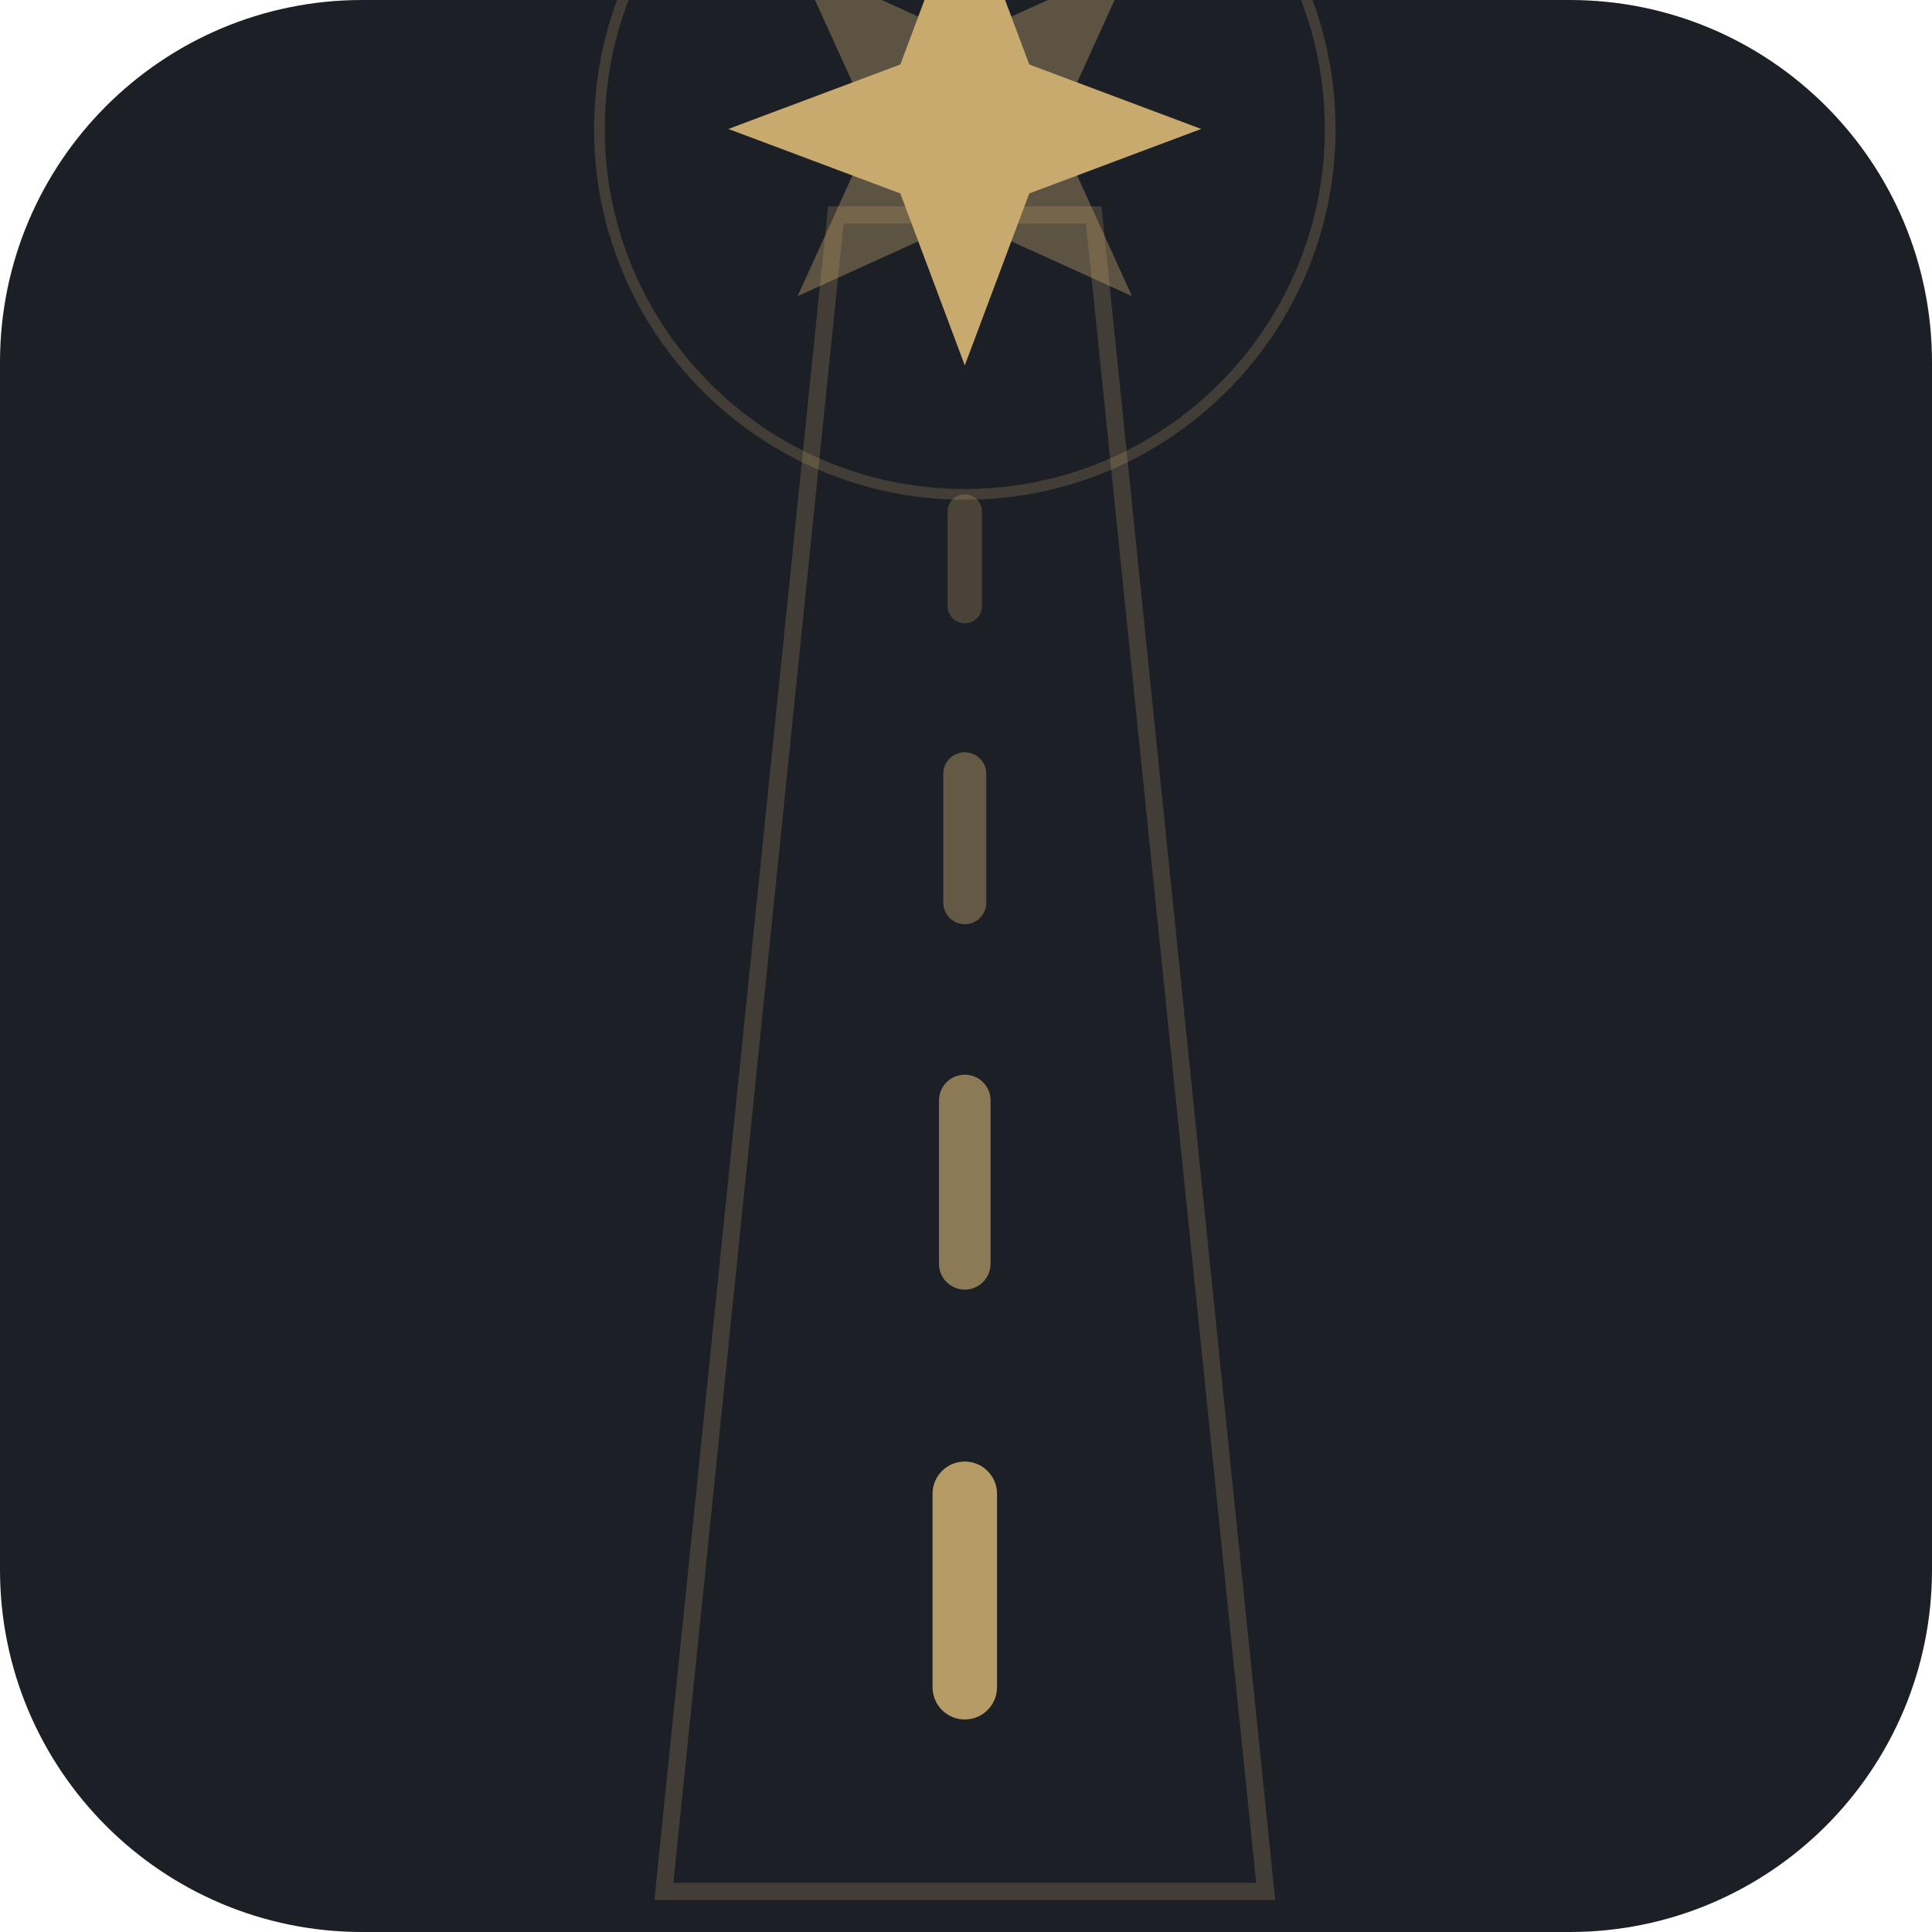
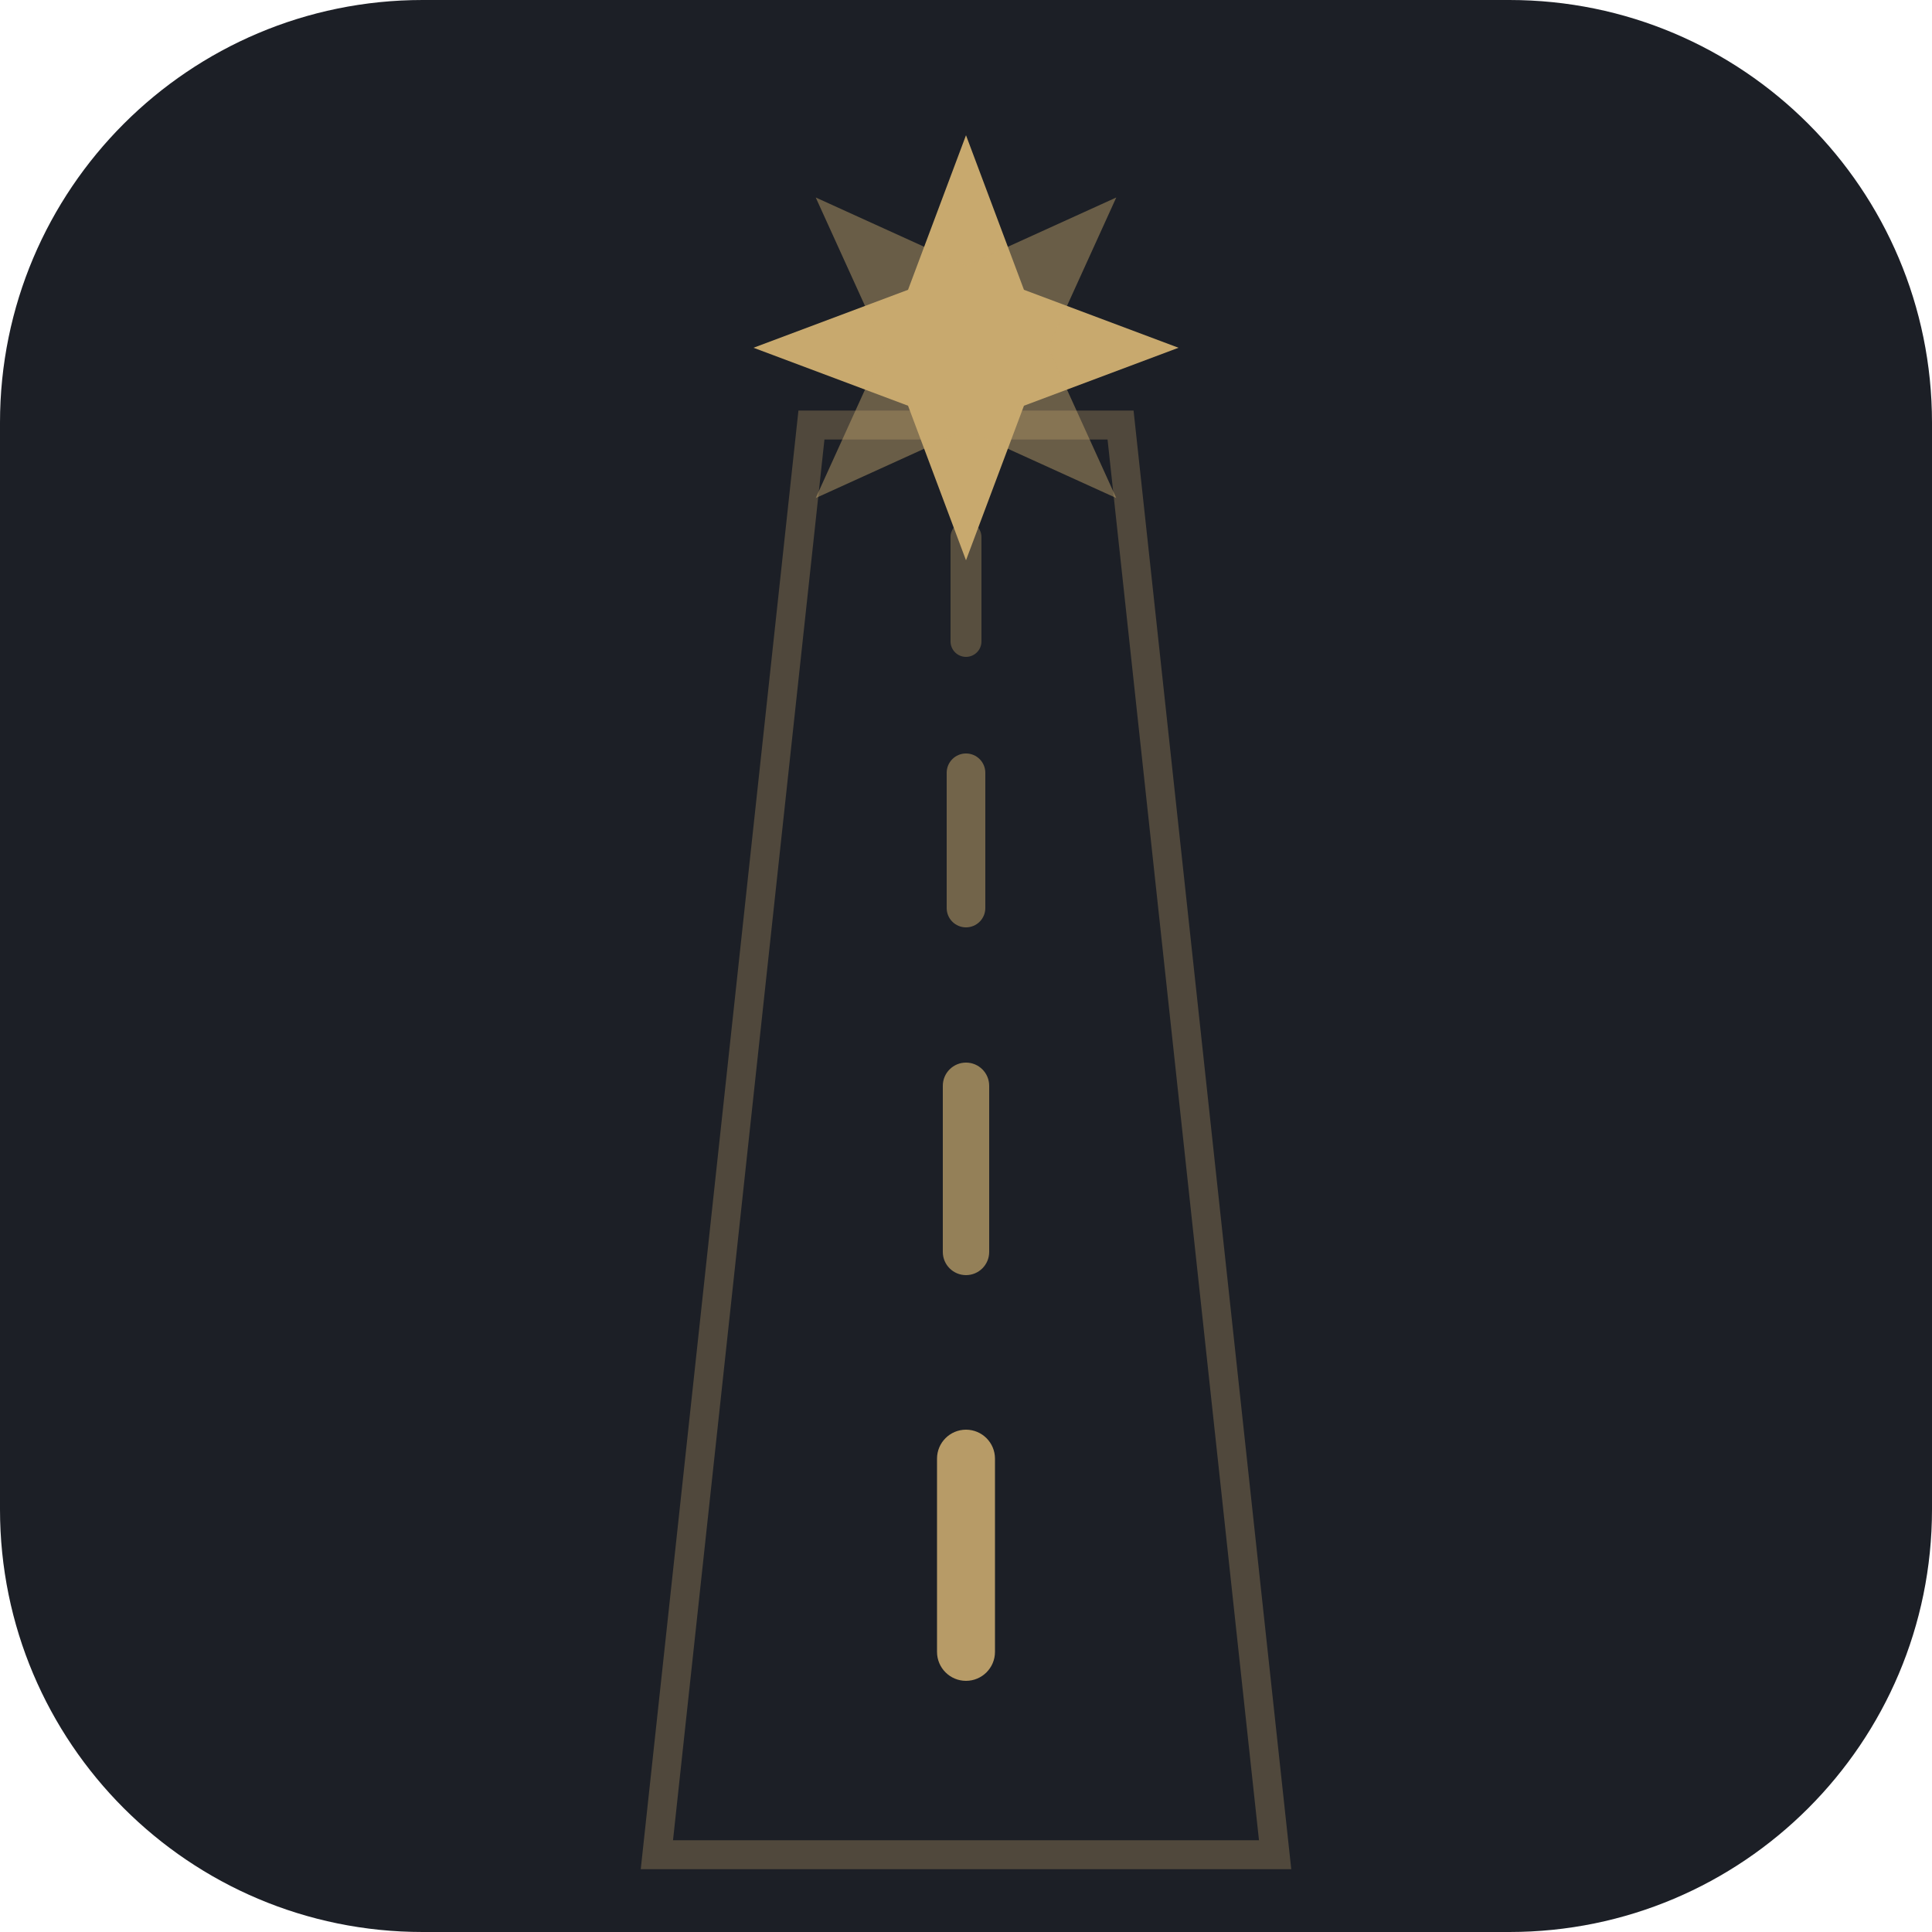
<svg xmlns="http://www.w3.org/2000/svg" viewBox="0 0 32 32" fill="none">
-   <rect width="32" height="32" rx="6" fill="#1c1f26" />
-   <g transform="translate(5.3, 0) scale(0.356)">
-     <polygon points="16,88 44,88 36,10 24,10" fill="none" stroke="#c8a96e" stroke-width="0.8" opacity="0.22" />
-     <rect x="28.5" y="68" width="3" height="12" rx="1.5" fill="#c8a96e" opacity="0.9" />
-     <rect x="28.8" y="50" width="2.4" height="10" rx="1.2" fill="#c8a96e" opacity="0.65" />
-     <rect x="29" y="35" width="2" height="8" rx="1" fill="#c8a96e" opacity="0.42" />
-     <rect x="29.2" y="23" width="1.6" height="6" rx="0.8" fill="#c8a96e" opacity="0.26" />
-     <g transform="translate(30,6)">
+   <rect width="32" height="32" rx="7" fill="#1c1f26" />
+   <g transform="translate(6.4, 0) scale(0.32)">
+     <polygon points="14,96 46,96 38,22 22,22" fill="none" stroke="#c8a96e" stroke-width="1.5" opacity="0.3" />
+     <rect x="28.5" y="74" width="3" height="13" rx="1.5" fill="#c8a96e" opacity="0.90" />
+     <rect x="28.8" y="55" width="2.4" height="11" rx="1.2" fill="#c8a96e" opacity="0.70" />
+     <rect x="29" y="39" width="2" height="9" rx="1" fill="#c8a96e" opacity="0.50" />
+     <rect x="29.2" y="27" width="1.6" height="7" rx="0.8" fill="#c8a96e" opacity="0.35" />
+     <g transform="translate(30, 18)">
      <polygon points="0,-11 3,-3 11,0 3,3 0,11 -3,3 -11,0 -3,-3" fill="#c8a96e" />
-       <polygon points="0,-11 3,-3 11,0 3,3 0,11 -3,3 -11,0 -3,-3" fill="#c8a96e" transform="rotate(45)" opacity="0.38" />
-       <circle cx="0" cy="0" r="17" fill="none" stroke="#c8a96e" stroke-width="0.5" opacity="0.22" />
+       <polygon points="0,-11 3,-3 11,0 3,3 0,11 -3,3 -11,0 -3,-3" fill="#c8a96e" transform="rotate(45)" opacity="0.45" />
    </g>
  </g>
</svg>
